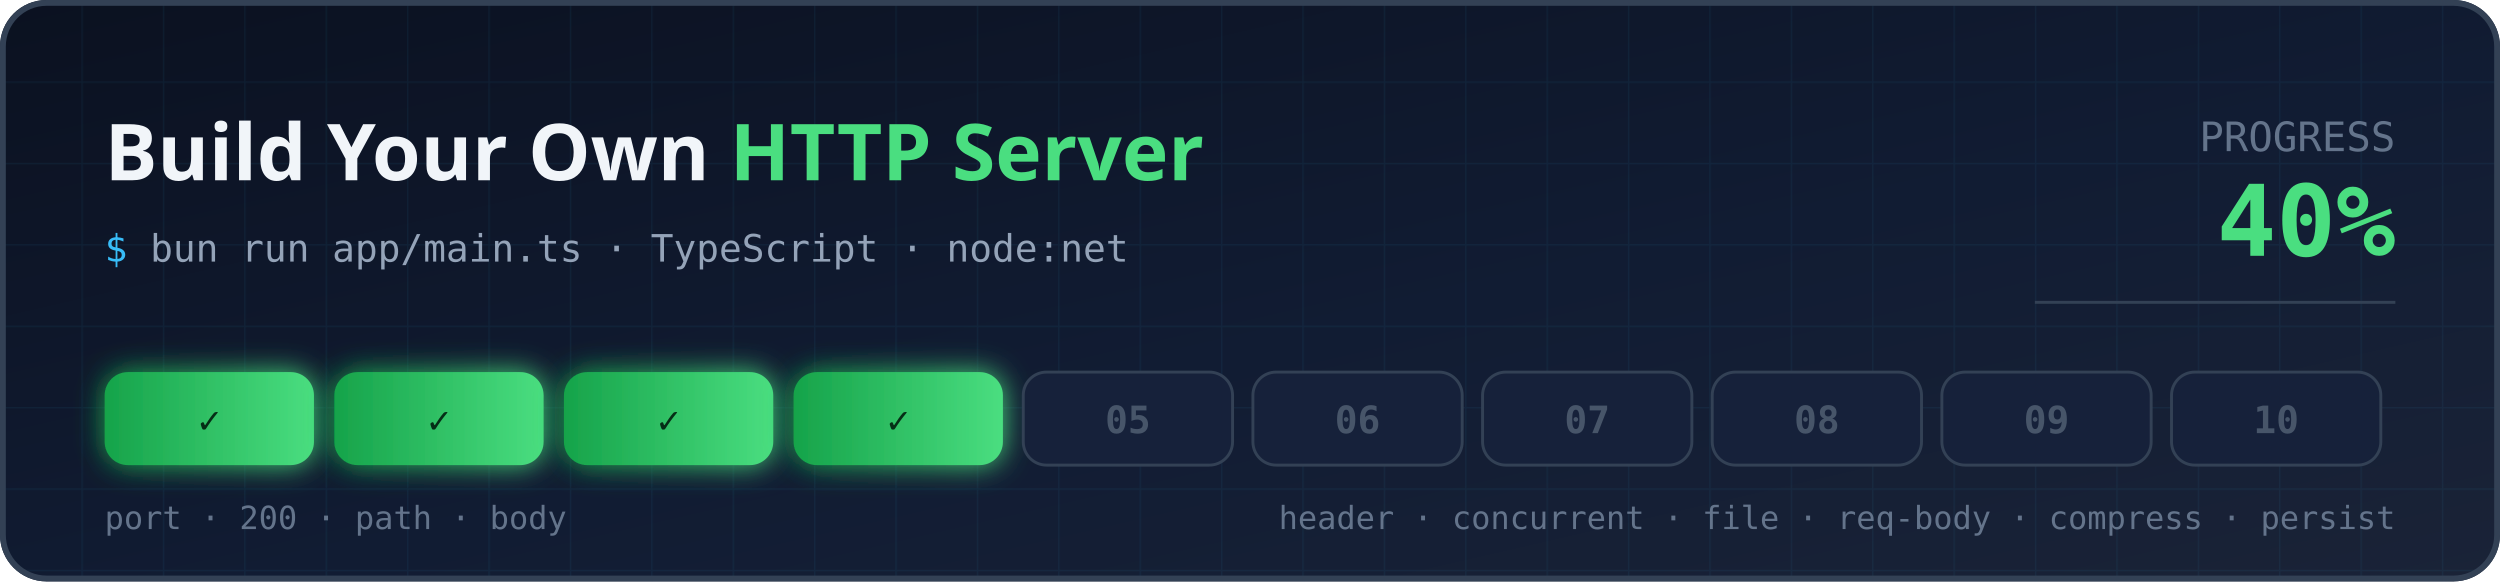
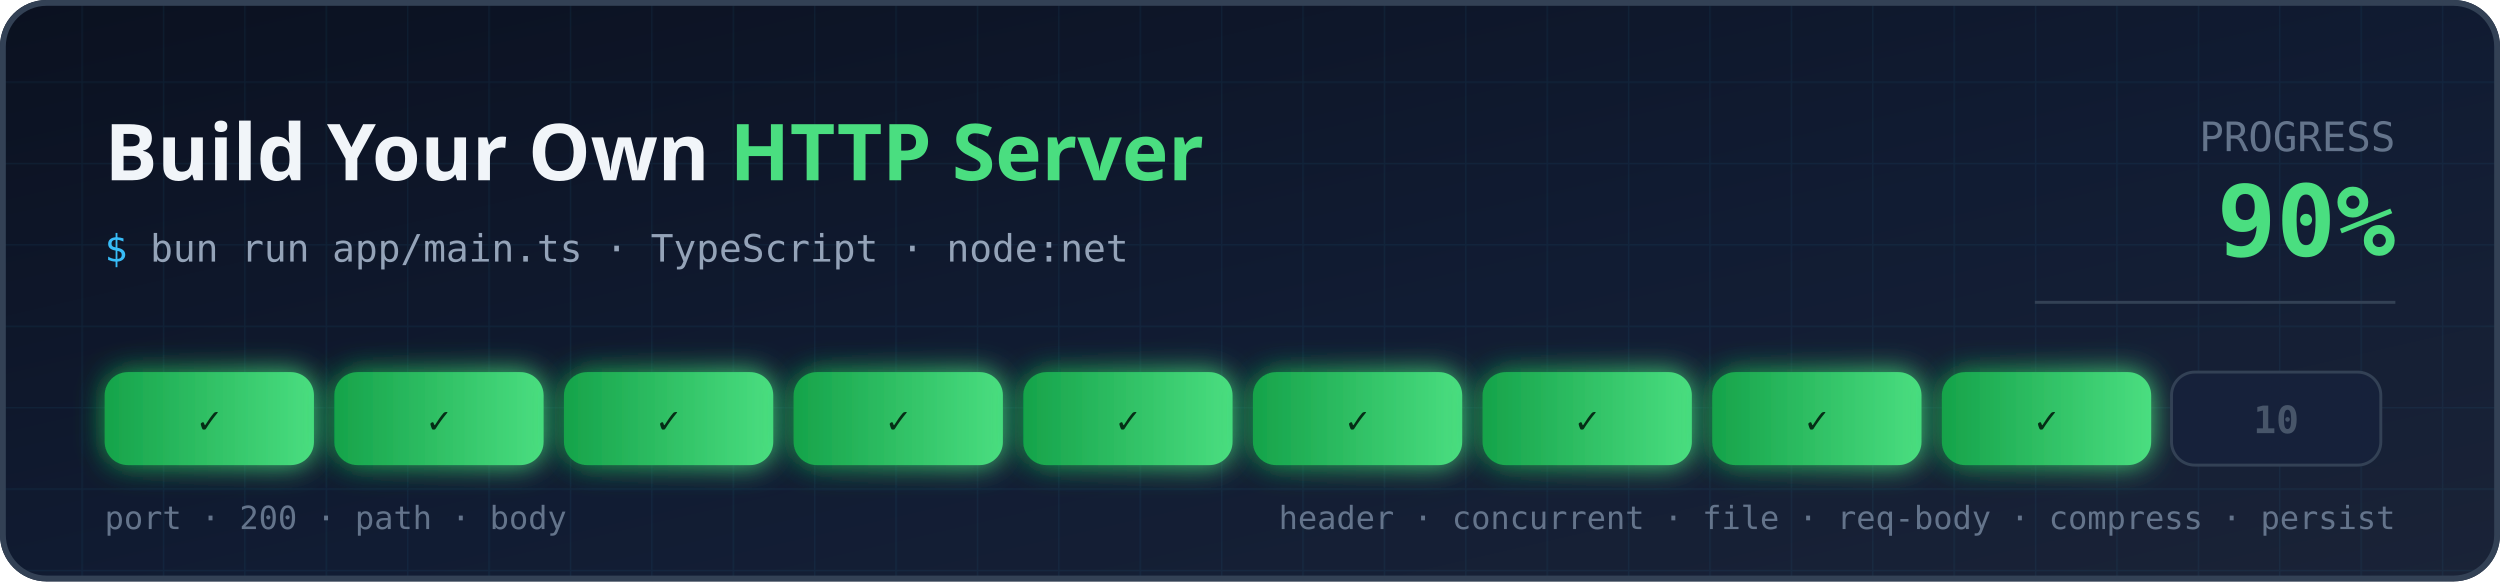
<svg xmlns="http://www.w3.org/2000/svg" width="860" height="200" viewBox="0 0 860 200" role="img">
  <defs>
    <linearGradient id="bg" x1="0%" y1="0%" x2="100%" y2="100%">
      <stop offset="0%" stop-color="#0b1120" />
      <stop offset="55%" stop-color="#111c33" />
      <stop offset="100%" stop-color="#1a2337" />
    </linearGradient>
    <linearGradient id="bar" x1="0%" y1="0%" x2="100%" y2="0%">
      <stop offset="0%" stop-color="#16a34a" />
      <stop offset="100%" stop-color="#4ade80" />
    </linearGradient>
    <pattern id="grid" width="28" height="28" patternUnits="userSpaceOnUse">
      <path d="M 28 0 L 0 0 0 28" fill="none" stroke="#38bdf8" stroke-opacity="0.06" stroke-width="1" />
    </pattern>
    <filter id="glow" x="-50%" y="-50%" width="200%" height="200%">
      <feGaussianBlur stdDeviation="5" result="blur" />
      <feMerge>
        <feMergeNode in="blur" />
        <feMergeNode in="SourceGraphic" />
      </feMerge>
    </filter>
  </defs>
  <rect width="860" height="200" rx="16" fill="url(#bg)" />
  <rect width="860" height="200" rx="16" fill="url(#grid)" />
  <rect x="1" y="1" width="858" height="198" rx="15" fill="none" stroke="#334155" stroke-width="2" />
  <text x="36" y="62" font-family="'Segoe UI', system-ui, sans-serif" font-size="27" font-weight="700" fill="#f1f5f9">Build Your Own <tspan fill="#4ade80">HTTP Server</tspan>
  </text>
  <text x="36" y="90" font-family="ui-monospace, 'JetBrains Mono', Menlo, monospace" font-size="13" fill="#94a3b8">
    <tspan fill="#38bdf8">$</tspan> bun run app/main.ts · TypeScript · node:net</text>
  <g font-family="ui-monospace, 'JetBrains Mono', Menlo, monospace" text-anchor="end">
    <text x="824" y="52" font-size="14" fill="#64748b">PROGRESS</text>
-     <text x="824" y="88" font-size="34" font-weight="700" fill="#4ade80">40%</text>
+     <text x="824" y="88" font-size="34" font-weight="700" fill="#4ade80">90%</text>
  </g>
  <line x1="700" y1="104" x2="824" y2="104" stroke="#334155" stroke-width="1" />
  <g font-family="ui-monospace, 'JetBrains Mono', Menlo, monospace" font-size="13" font-weight="600" text-anchor="middle">
    <rect x="36" y="128" width="72" height="32" rx="8" fill="url(#bar)" filter="url(#glow)" />
    <text x="72" y="149" fill="#052e16">✓</text>
    <rect x="115" y="128" width="72" height="32" rx="8" fill="url(#bar)" filter="url(#glow)" />
    <text x="151" y="149" fill="#052e16">✓</text>
    <rect x="194" y="128" width="72" height="32" rx="8" fill="url(#bar)" filter="url(#glow)" />
    <text x="230" y="149" fill="#052e16">✓</text>
    <rect x="273" y="128" width="72" height="32" rx="8" fill="url(#bar)" filter="url(#glow)" />
    <text x="309" y="149" fill="#052e16">✓</text>
-     <rect x="352" y="128" width="72" height="32" rx="8" fill="#16213a" stroke="#334155" />
-     <text x="388" y="149" fill="#475569">05</text>
-     <rect x="431" y="128" width="72" height="32" rx="8" fill="#16213a" stroke="#334155" />
-     <text x="467" y="149" fill="#475569">06</text>
-     <rect x="510" y="128" width="72" height="32" rx="8" fill="#16213a" stroke="#334155" />
-     <text x="546" y="149" fill="#475569">07</text>
-     <rect x="589" y="128" width="72" height="32" rx="8" fill="#16213a" stroke="#334155" />
-     <text x="625" y="149" fill="#475569">08</text>
-     <rect x="668" y="128" width="72" height="32" rx="8" fill="#16213a" stroke="#334155" />
-     <text x="704" y="149" fill="#475569">09</text>
+     <rect x="352" y="128" width="72" height="32" rx="8" fill="url(#bar)" filter="url(#glow)" />
+     <text x="388" y="149" fill="#052e16">✓</text>
+     <rect x="431" y="128" width="72" height="32" rx="8" fill="url(#bar)" filter="url(#glow)" />
+     <text x="467" y="149" fill="#052e16">✓</text>
+     <rect x="510" y="128" width="72" height="32" rx="8" fill="url(#bar)" filter="url(#glow)" />
+     <text x="546" y="149" fill="#052e16">✓</text>
+     <rect x="589" y="128" width="72" height="32" rx="8" fill="url(#bar)" filter="url(#glow)" />
+     <text x="625" y="149" fill="#052e16">✓</text>
+     <rect x="668" y="128" width="72" height="32" rx="8" fill="url(#bar)" filter="url(#glow)" />
+     <text x="704" y="149" fill="#052e16">✓</text>
    <rect x="747" y="128" width="72" height="32" rx="8" fill="#16213a" stroke="#334155" />
    <text x="783" y="149" fill="#475569">10</text>
  </g>
  <g font-family="ui-monospace, 'JetBrains Mono', Menlo, monospace" font-size="11" fill="#64748b">
    <text x="36" y="182">port · 200 · path · body</text>
    <text x="824" y="182" text-anchor="end">header · concurrent · file · req-body · compress · persist</text>
  </g>
</svg>
